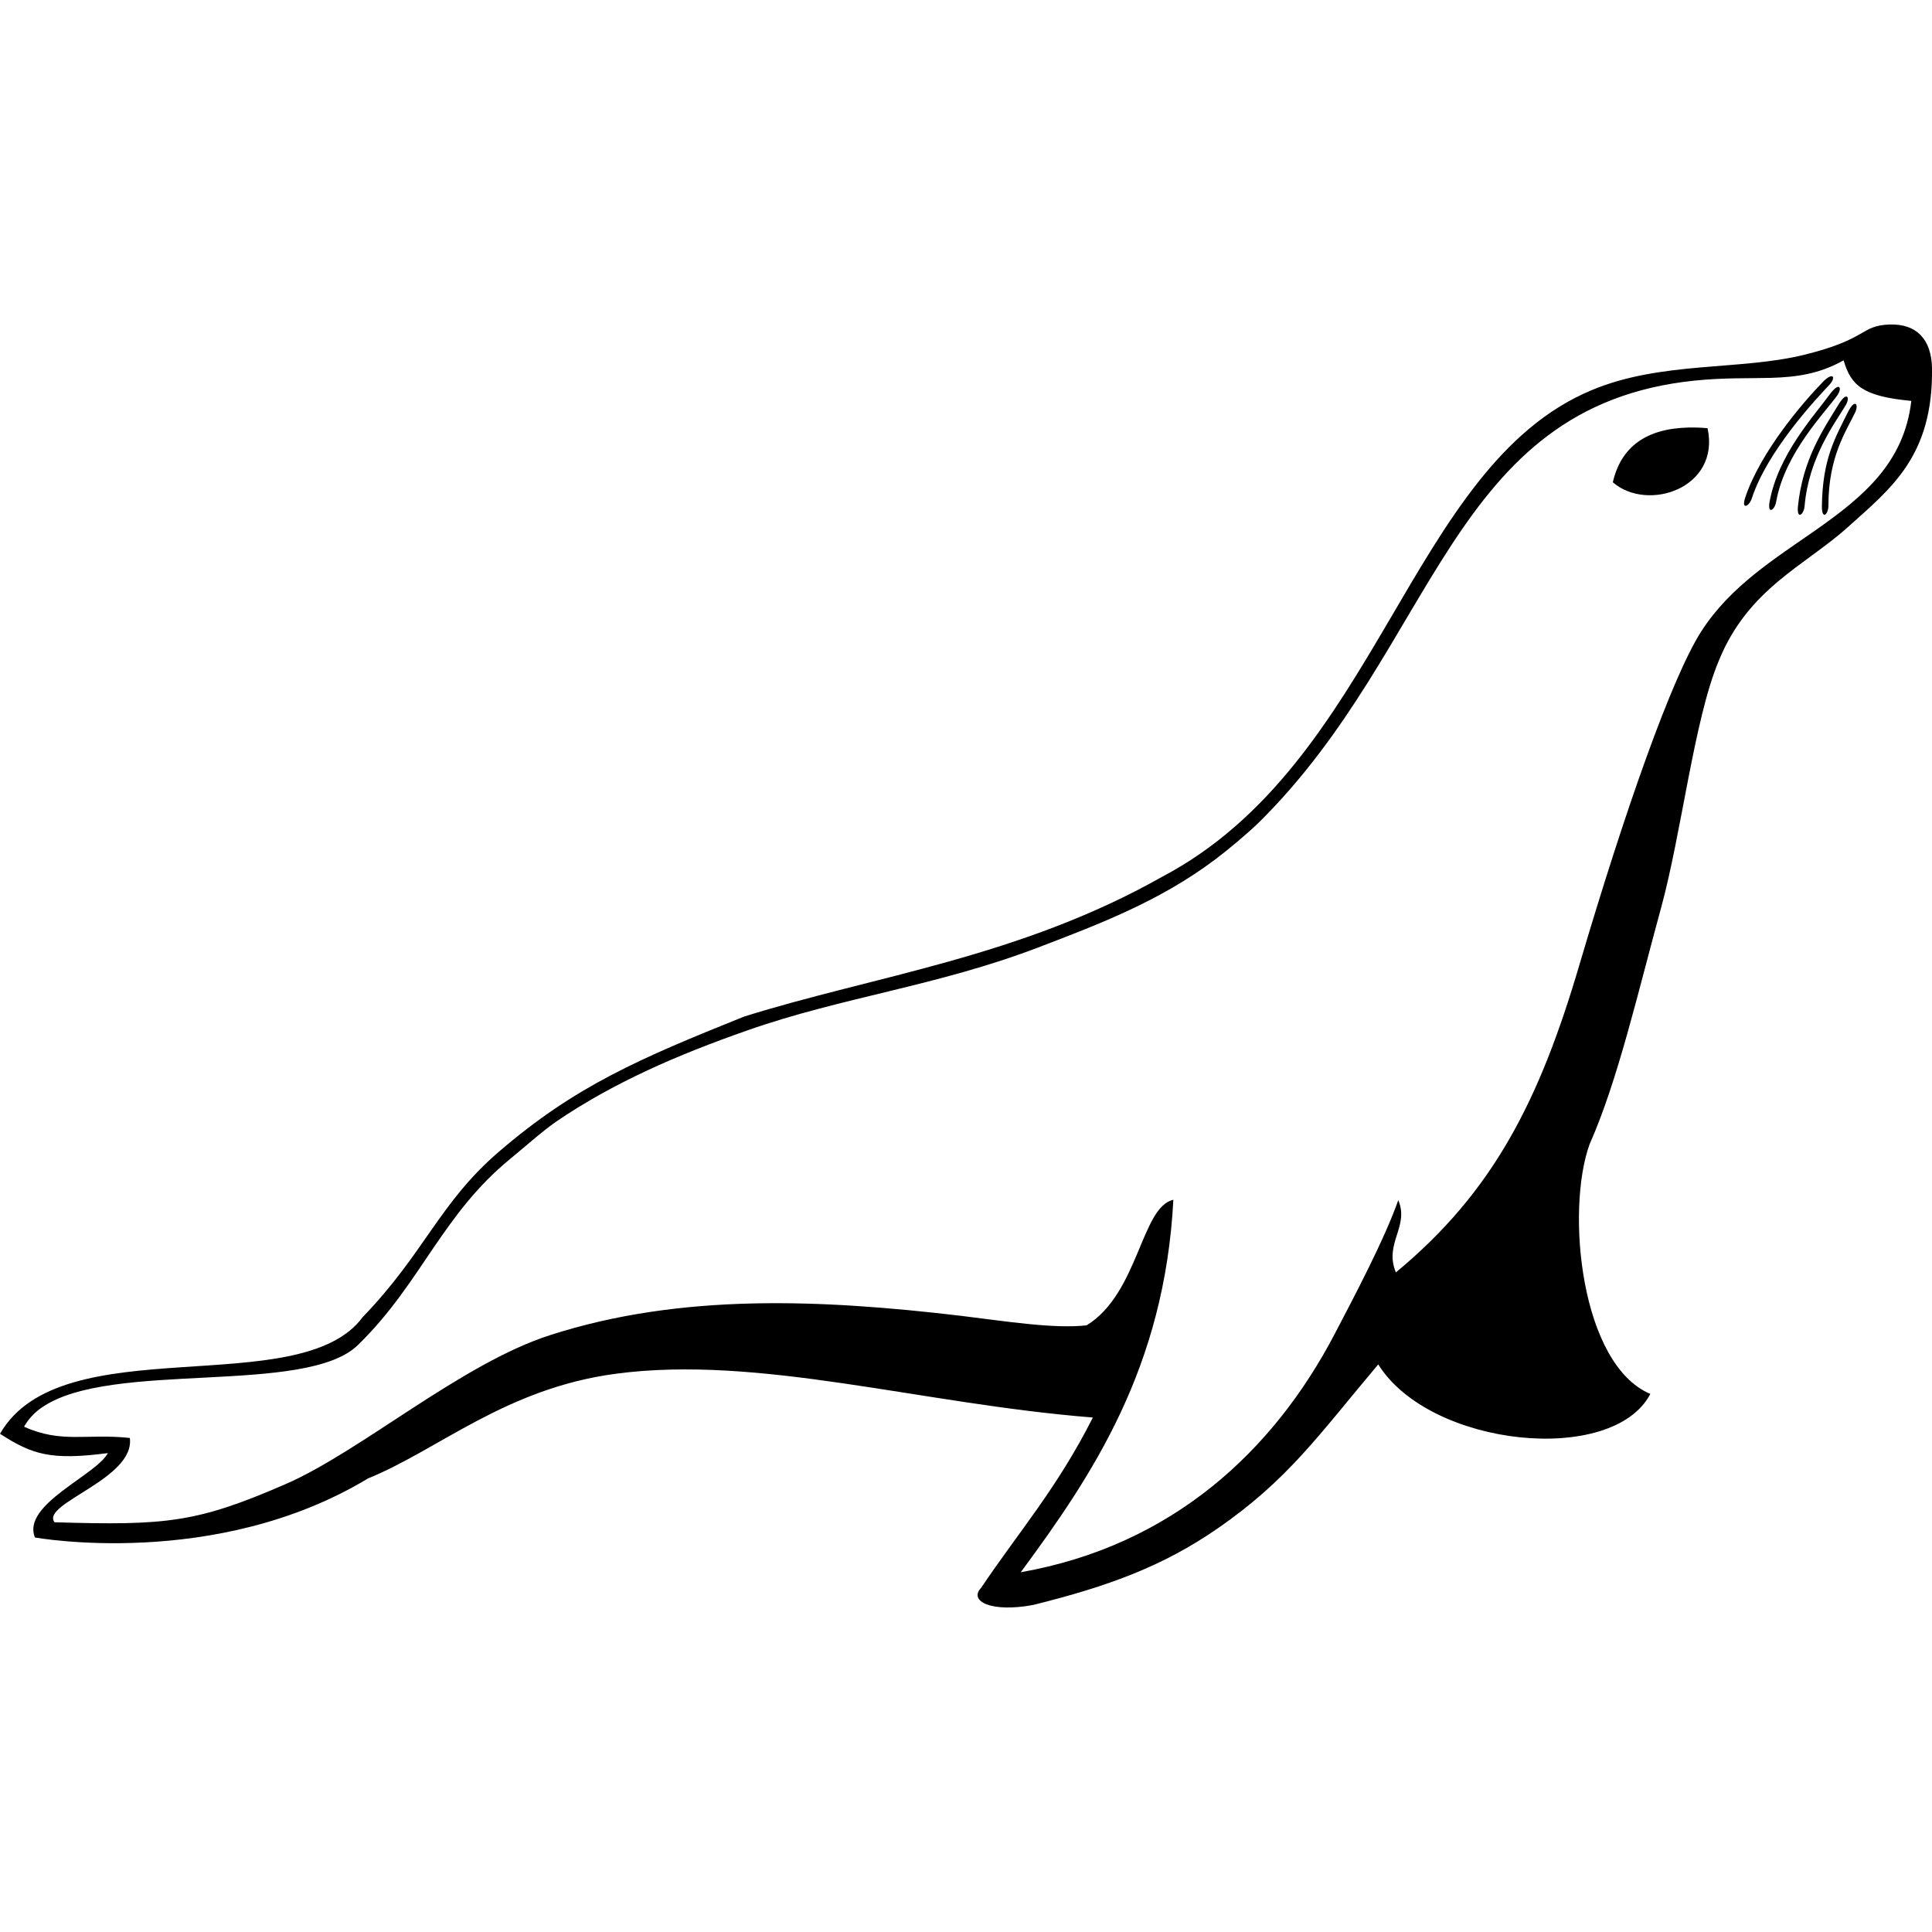
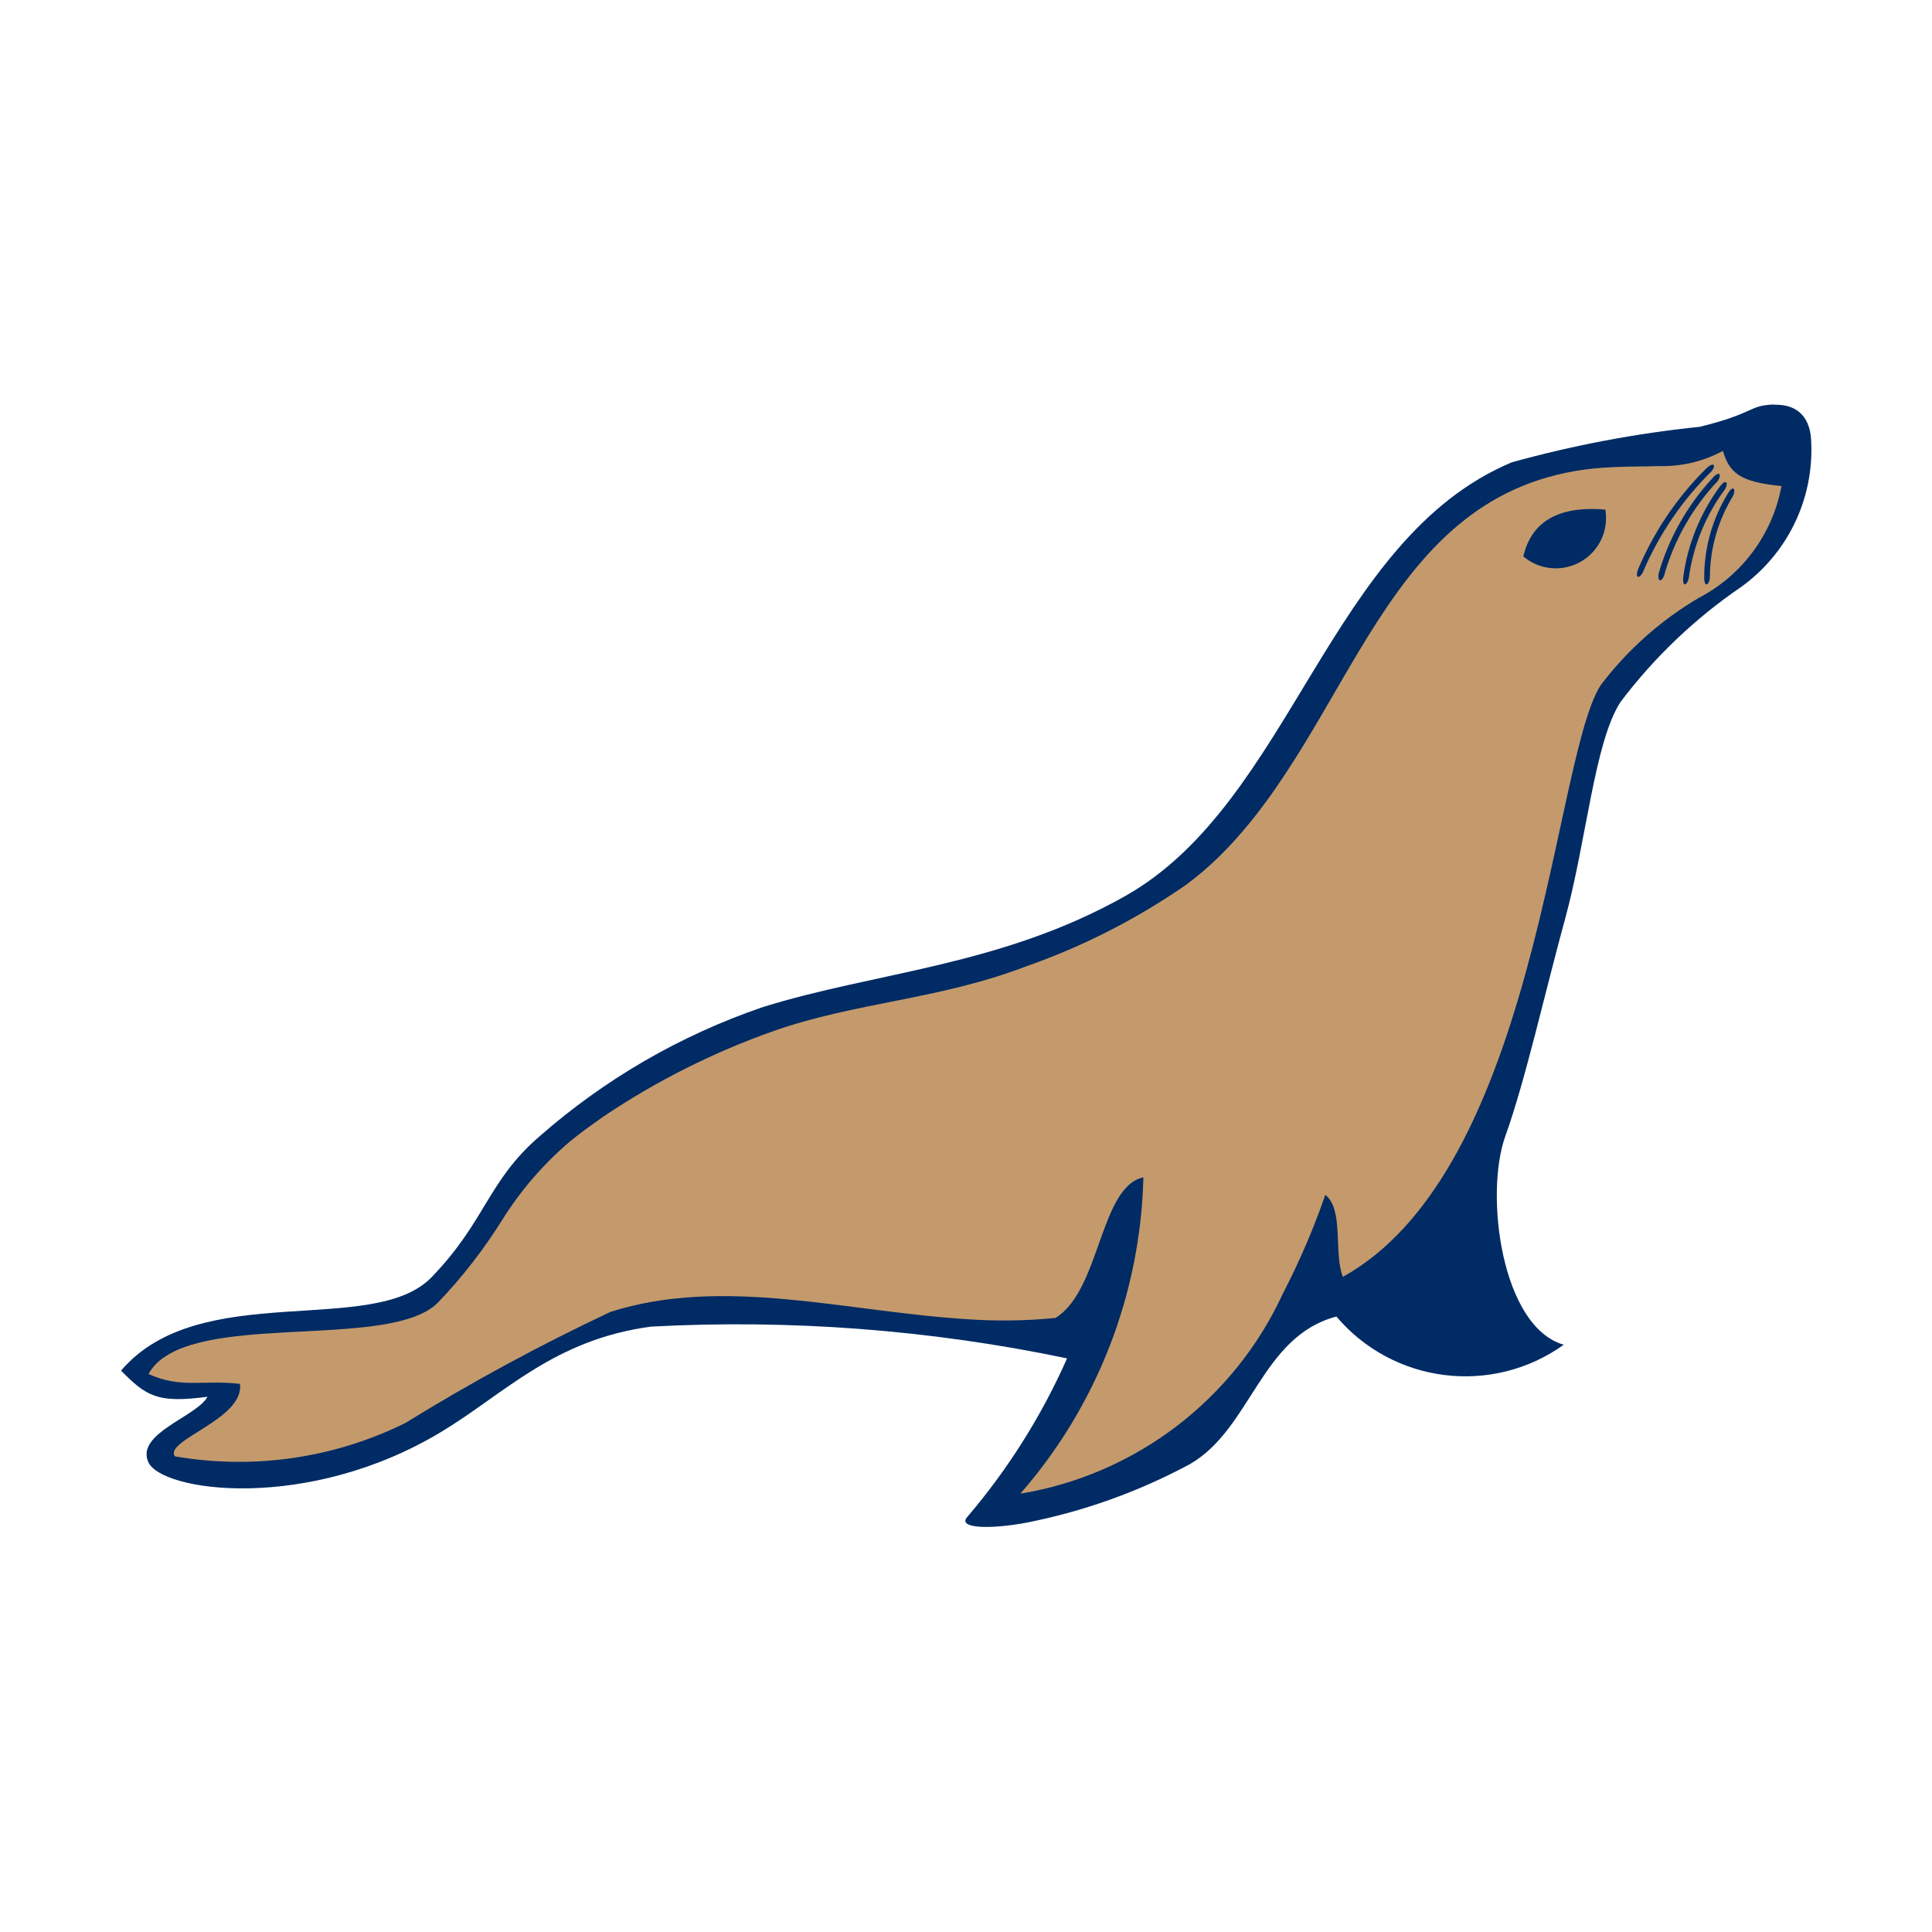
- <svg xmlns="http://www.w3.org/2000/svg" viewBox="0 0 24 24">
-   <path d="m23.475 4.031c-.369.013-.262.179-1.06.376-.805.198-1.78.077-2.646.441-2.267.95-2.634 4.624-5.335 6.045-1.77 1-3.576 1.229-5.19 1.735-1.295.52-2.101.864-3.051 1.683-.737.635-.917 1.252-1.687 2.05-.782 1.062-3.744.118-4.506 1.45.402.26.634.332 1.34.24-.146.276-1.074.64-.906 1.048 0 0 2.245.409 4.137-.733.882-.359 1.71-1.119 3.08-1.301 1.777-.236 3.778.373 5.925.544-.444.877-.902 1.395-1.391 2.119-.152.163.13.307.65.209.937-.232 1.615-.483 2.289-.949.878-.606 1.256-1.16 1.997-2.039.644 1.032 2.914 1.26 3.38.367-.867-.367-1.052-2.277-.755-3.101.35-.786.603-1.896.886-2.928.256-.93.413-2.349.718-3.075.365-.903 1.073-1.185 1.605-1.664s1.06-.878 1.045-1.974c-.006-.356-.19-.553-.525-.543zm-.573.445c.09.307.231.448.841.504-.089.774-.606 1.196-1.183 1.602-.509.356-1.066.7-1.424 1.258-.367.57-.951 2.23-1.52 4.159-.492 1.668-1.065 2.807-2.276 3.807-.15-.36.17-.568.03-.897-.175.496-.558 1.218-.789 1.66-.76 1.454-2.019 2.63-3.901 2.962.893-1.21 1.787-2.543 1.896-4.627-.4.087-.432 1.164-1.078 1.56-.415.045-.995-.05-1.573-.12-1.726-.203-3.465-.282-5.087.24-1.105.353-2.356 1.447-3.292 1.853-1.1.478-1.477.515-2.869.473-.174-.234 1.002-.536.936-1.047-.536-.058-.848.071-1.314-.14a.707.707 0 0 1 .223-.24c.854-.59 3.278-.14 3.927-.777.401-.392.663-.804.935-1.204.265-.388.538-.765.953-1.105.154-.125.394-.341.571-.463.709-.484 1.51-.831 2.373-1.133 1.174-.413 2.361-.552 3.613-1.03.774-.296 1.508-.576 2.193-1.088.162-.121.407-.326.55-.465 2.22-2.192 2.361-5.177 5.415-5.49.37-.038.672-.026.948-.034.317-.01.597-.047.902-.218zm-.15.197c-.017 0-.049.015-.093.056-.265.272-.79.884-.98 1.454-.05.155.048.11.082.01.189-.584.788-1.226.971-1.42.045-.052.051-.099.02-.1zm.08.133c-.017.002-.046.022-.084.069-.224.306-.657.77-.766 1.36-.027.16.064.103.082-.001.106-.605.608-1.11.763-1.327.037-.058.036-.105.006-.101zm.098.12c-.017.004-.044.026-.077.076-.199.325-.46.699-.519 1.295-.013.162.073.097.083-.008.052-.612.379-1.032.515-1.262.032-.06.028-.107-.002-.1zm.107.091c-.018.005-.042.03-.071.082-.169.34-.328.6-.334 1.2.002.163.08.09.081-.015 0-.614.22-.925.335-1.166.026-.063.018-.11-.011-.1zm-2.064.294c-.526.013-.837.242-.938.68.432.375 1.338.074 1.177-.672a2.218 2.218 0 0 0 -.24-.008z" />
+ <svg xmlns="http://www.w3.org/2000/svg" viewBox="0 0 32 32">
+   <path d="m29.386 6.7c-.433.014-.3.139-1.231.369a18.911 18.911 0 0 0 -3.114.588c-3.035 1.273-3.644 5.624-6.4 7.182-2.063 1.165-4.143 1.258-6.014 1.844a11 11 0 0 0 -3.688 2.136c-.865.745-.887 1.4-1.791 2.336-.966 1-3.841.017-5.143 1.547.42.424.6.543 1.431.433-.171.325-1.18.6-.983 1.075.208.5 2.648.843 4.866-.5 1.033-.624 1.856-1.523 3.465-1.737a26.674 26.674 0 0 1 6.89.526 10.738 10.738 0 0 1 -1.65 2.623c-.178.192.357.213.968.1a9.644 9.644 0 0 0 2.72-.973c1.019-.593 1.173-2.114 2.423-2.443a2.8 2.8 0 0 0 3.766.467c-1.031-.292-1.316-2.487-.968-3.455.33-.916.656-2.381.988-3.591.357-1.3.488-2.939.92-3.6a8.517 8.517 0 0 1 1.99-1.9 2.792 2.792 0 0 0 1.169-2.391c-.006-.414-.22-.645-.614-.632z" fill="#002b64" />
+   <path d="m2.9 24.122a6.216 6.216 0 0 0 3.809-.55 34.319 34.319 0 0 1 3.4-1.842c1.872-.6 3.924 0 5.925.121a8.616 8.616 0 0 0 1.449-.022c.745-.458.73-2.172 1.455-2.329a8.263 8.263 0 0 1 -2.038 5.24 5.835 5.835 0 0 0 4.351-3.319 12.259 12.259 0 0 0 .7-1.63c.311.239.135.965.291 1.358 1.5-.834 2.353-2.736 2.921-4.66.656-2.227.925-4.481 1.349-5.14a5.608 5.608 0 0 1 1.63-1.449 2.625 2.625 0 0 0 1.365-1.85c-.7-.065-.866-.228-.97-.582a2.1 2.1 0 0 1 -1.042.252c-.317.01-.666 0-1.092.039-3.523.362-3.971 4.245-6.229 6.447a5.3 5.3 0 0 1 -.53.45 11.107 11.107 0 0 1 -2.653 1.352c-1.444.552-2.817.591-4.172 1.067a12.5 12.5 0 0 0 -2.819 1.415c-.2.14-.4.283-.574.428a5.62 5.62 0 0 0 -1.1 1.275 8.473 8.473 0 0 1 -1.079 1.389c-.749.735-3.546.214-4.531.9a.8.8 0 0 0 -.256.276c.537.244.9.094 1.514.163.081.587-1.275.935-1.075 1.205z" fill="#c49a6c" />
+   <g fill="#002b64">
+     <path d="m25.231 9.216a.832.832 0 0 0 1.358-.776c-.775-.065-1.224.198-1.358.776z" />
+     <path d="m28.708 8.209a2.594 2.594 0 0 0 -.387 1.345c0 .122-.092.2-.094.017a2.649 2.649 0 0 1 .385-1.385c.088-.16.145-.094.096.023z" />
+     <path d="m28.574 8.1a3.2 3.2 0 0 0 -.6 1.455c-.012.121-.11.2-.095.009a3.263 3.263 0 0 1 .6-1.495c.106-.148.155-.077.095.031z" />
+     <path d="m28.453 7.965a3.785 3.785 0 0 0 -.88 1.531c-.022.119-.126.186-.1 0a3.928 3.928 0 0 1 .885-1.57c.121-.142.163-.067.095.039z" />
+     <path d="m28.344 7.81a5.223 5.223 0 0 0 -1.121 1.64c-.039.115-.151.167-.095-.012a5.193 5.193 0 0 1 1.132-1.678c.135-.126.167-.045.084.051z" />
+   </g>
</svg>
